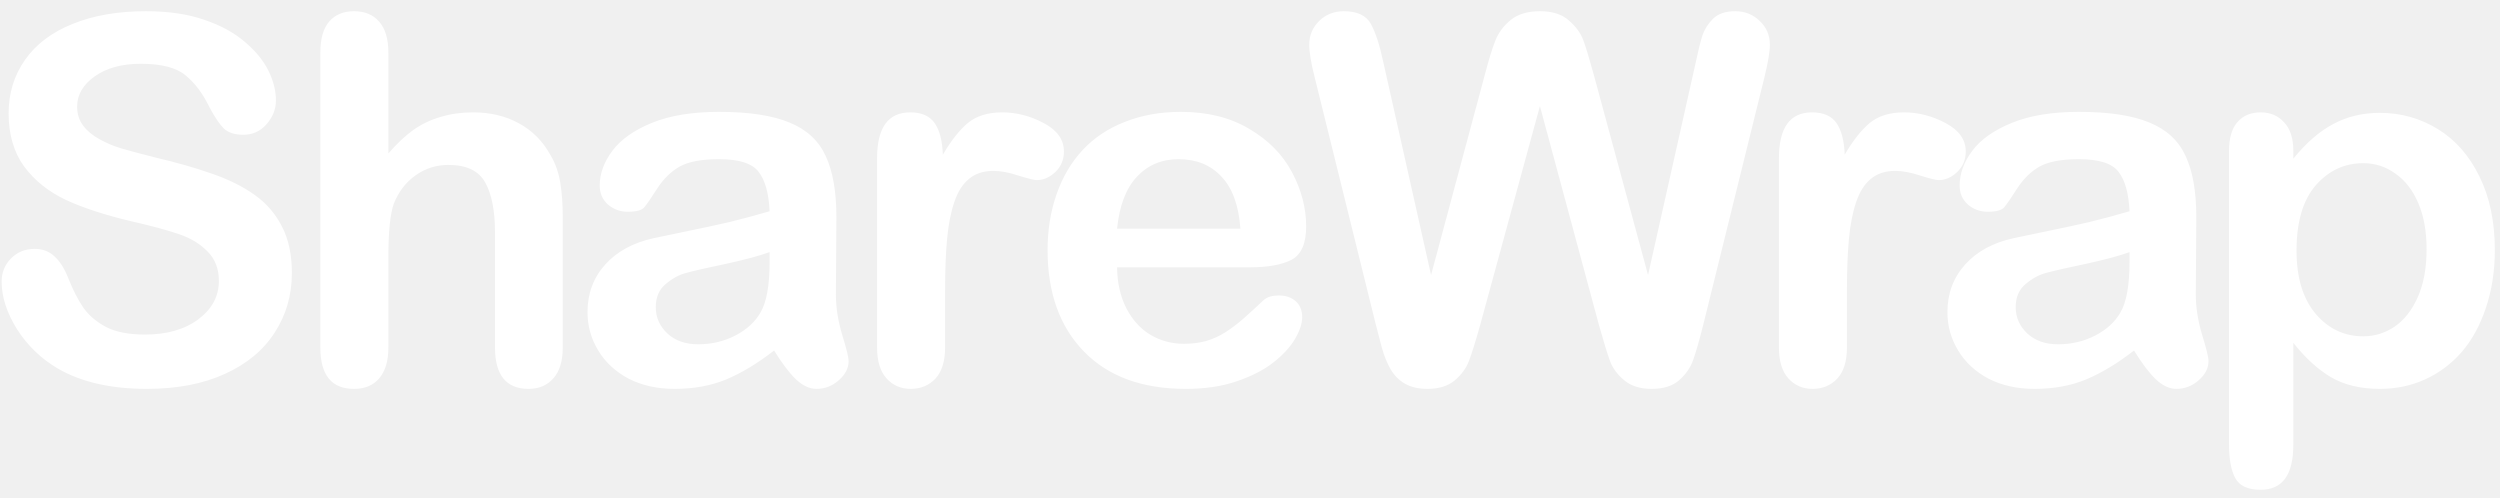
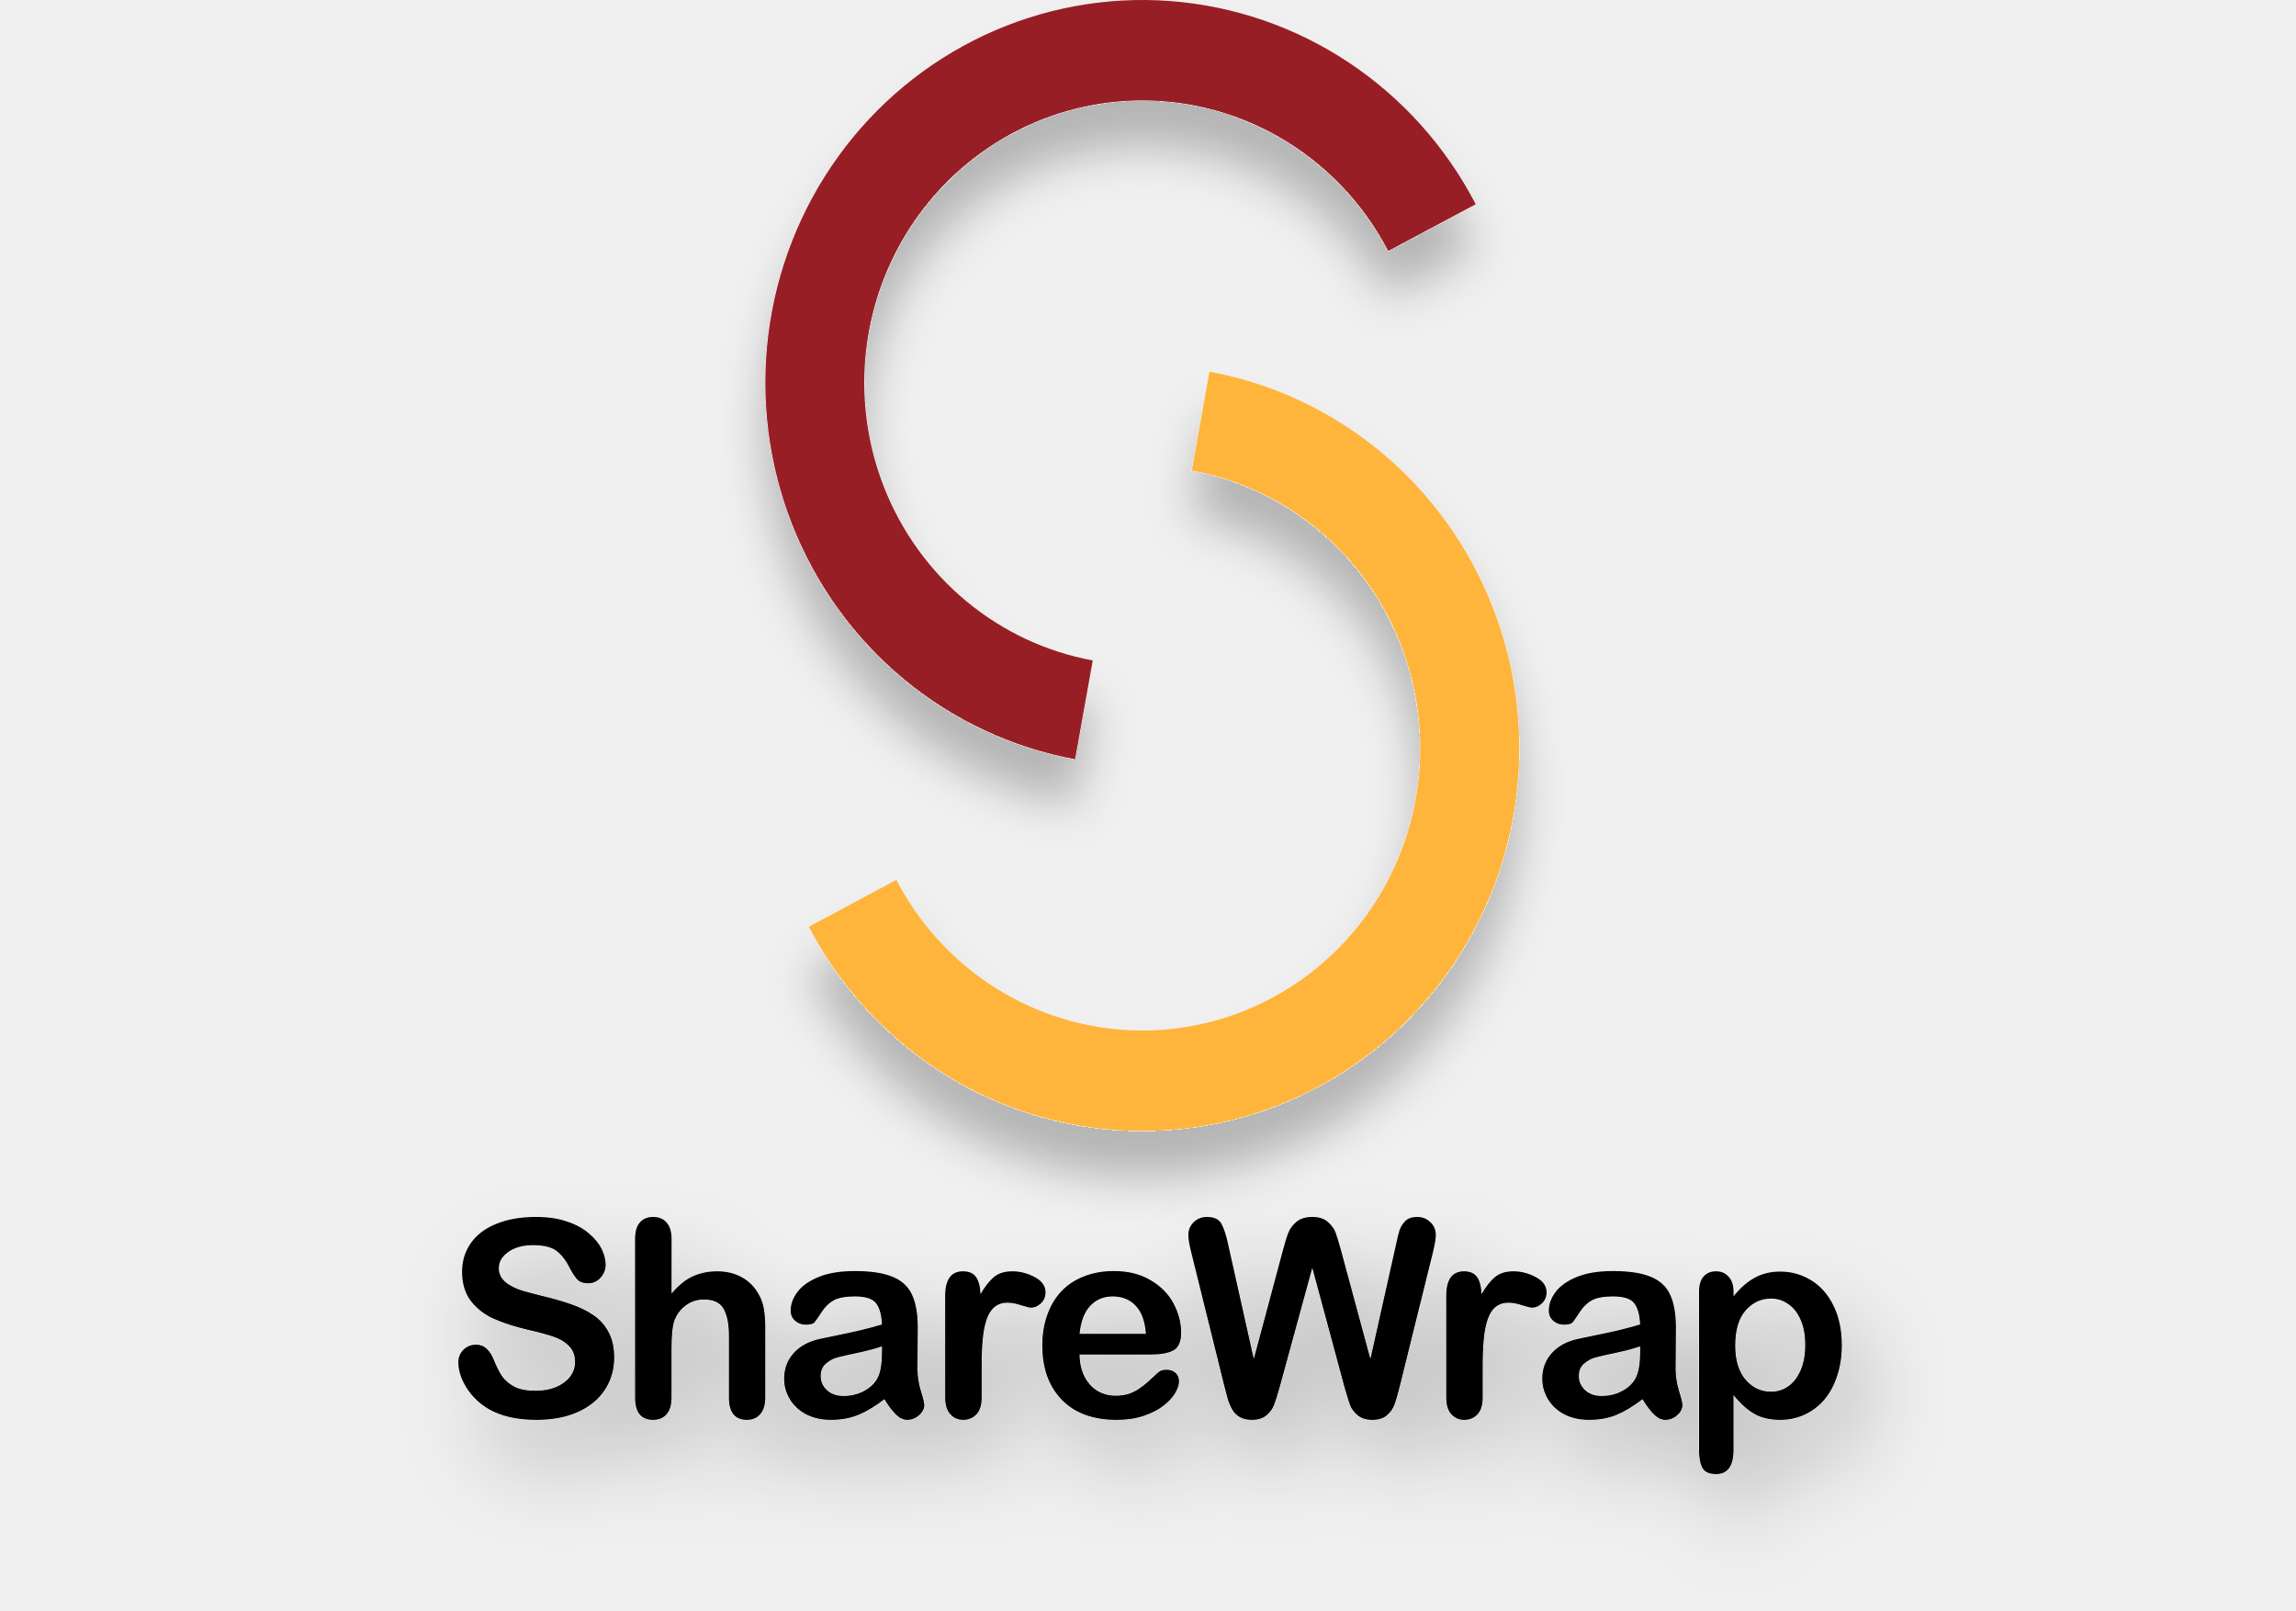
- <svg xmlns="http://www.w3.org/2000/svg" width="196" height="39" viewBox="0 0 196 39" fill="none">
-   <path d="M22.883 21.406C22.883 23.138 22.434 24.694 21.535 26.074C20.65 27.454 19.348 28.535 17.629 29.316C15.91 30.098 13.872 30.488 11.516 30.488C8.69 30.488 6.359 29.954 4.523 28.887C3.221 28.119 2.16 27.096 1.34 25.82C0.533 24.531 0.129 23.281 0.129 22.07C0.129 21.367 0.37 20.768 0.852 20.273C1.346 19.766 1.971 19.512 2.727 19.512C3.339 19.512 3.853 19.707 4.27 20.098C4.699 20.488 5.064 21.068 5.363 21.836C5.728 22.747 6.118 23.509 6.535 24.121C6.965 24.733 7.564 25.241 8.332 25.645C9.1 26.035 10.109 26.23 11.359 26.23C13.078 26.23 14.471 25.833 15.539 25.039C16.62 24.232 17.16 23.229 17.16 22.031C17.16 21.081 16.867 20.312 16.281 19.727C15.708 19.128 14.96 18.672 14.035 18.359C13.124 18.047 11.9 17.715 10.363 17.363C8.306 16.881 6.581 16.322 5.188 15.684C3.807 15.033 2.707 14.154 1.887 13.047C1.079 11.927 0.676 10.54 0.676 8.887C0.676 7.311 1.105 5.911 1.965 4.688C2.824 3.464 4.068 2.526 5.695 1.875C7.323 1.211 9.237 0.879 11.438 0.879C13.195 0.879 14.712 1.1 15.988 1.543C17.277 1.973 18.345 2.552 19.191 3.281C20.038 3.997 20.656 4.753 21.047 5.547C21.438 6.341 21.633 7.116 21.633 7.871C21.633 8.561 21.385 9.186 20.891 9.746C20.409 10.293 19.803 10.566 19.074 10.566C18.41 10.566 17.902 10.404 17.551 10.078C17.212 9.74 16.841 9.193 16.438 8.438C15.917 7.357 15.292 6.517 14.562 5.918C13.833 5.306 12.662 5 11.047 5C9.549 5 8.339 5.332 7.414 5.996C6.503 6.647 6.047 7.435 6.047 8.359C6.047 8.932 6.203 9.427 6.516 9.844C6.828 10.26 7.258 10.618 7.805 10.918C8.352 11.217 8.905 11.452 9.465 11.621C10.025 11.79 10.949 12.038 12.238 12.363C13.853 12.741 15.311 13.158 16.613 13.613C17.928 14.069 19.042 14.622 19.953 15.273C20.878 15.925 21.594 16.751 22.102 17.754C22.622 18.744 22.883 19.961 22.883 21.406ZM30.448 4.121V12.031C31.125 11.25 31.783 10.632 32.421 10.176C33.072 9.72 33.788 9.382 34.569 9.16C35.351 8.926 36.191 8.809 37.089 8.809C38.443 8.809 39.641 9.095 40.683 9.668C41.737 10.241 42.564 11.074 43.163 12.168C43.541 12.806 43.795 13.522 43.925 14.316C44.055 15.098 44.12 16.003 44.12 17.031V27.246C44.12 28.314 43.873 29.121 43.378 29.668C42.896 30.215 42.252 30.488 41.444 30.488C39.687 30.488 38.808 29.408 38.808 27.246V18.242C38.808 16.537 38.554 15.228 38.046 14.316C37.538 13.392 36.575 12.93 35.156 12.93C34.205 12.93 33.346 13.203 32.577 13.75C31.822 14.284 31.256 15.02 30.878 15.957C30.592 16.751 30.448 18.164 30.448 20.195V27.246C30.448 28.301 30.208 29.108 29.726 29.668C29.257 30.215 28.599 30.488 27.753 30.488C25.995 30.488 25.116 29.408 25.116 27.246V4.121C25.116 3.04 25.344 2.233 25.8 1.699C26.269 1.152 26.92 0.879 27.753 0.879C28.599 0.879 29.257 1.152 29.726 1.699C30.208 2.246 30.448 3.053 30.448 4.121ZM60.69 27.48C59.401 28.483 58.151 29.238 56.94 29.746C55.742 30.241 54.394 30.488 52.897 30.488C51.53 30.488 50.325 30.221 49.284 29.688C48.255 29.141 47.461 28.405 46.901 27.48C46.341 26.556 46.061 25.553 46.061 24.473C46.061 23.014 46.523 21.771 47.448 20.742C48.372 19.713 49.642 19.023 51.256 18.672C51.595 18.594 52.435 18.418 53.776 18.145C55.117 17.871 56.263 17.624 57.213 17.402C58.177 17.168 59.218 16.888 60.338 16.562C60.273 15.156 59.987 14.128 59.479 13.477C58.984 12.812 57.949 12.48 56.373 12.48C55.019 12.48 53.997 12.669 53.307 13.047C52.63 13.425 52.044 13.991 51.549 14.746C51.067 15.501 50.722 16.003 50.514 16.25C50.319 16.484 49.889 16.602 49.225 16.602C48.626 16.602 48.105 16.413 47.663 16.035C47.233 15.645 47.018 15.15 47.018 14.551C47.018 13.613 47.35 12.702 48.014 11.816C48.678 10.931 49.713 10.202 51.12 9.629C52.526 9.056 54.277 8.77 56.373 8.77C58.717 8.77 60.56 9.049 61.901 9.609C63.242 10.156 64.186 11.029 64.733 12.227C65.293 13.425 65.573 15.013 65.573 16.992C65.573 18.242 65.566 19.303 65.553 20.176C65.553 21.048 65.547 22.018 65.534 23.086C65.534 24.088 65.696 25.137 66.022 26.23C66.36 27.311 66.53 28.008 66.53 28.32C66.53 28.867 66.269 29.369 65.748 29.824C65.241 30.267 64.661 30.488 64.01 30.488C63.463 30.488 62.923 30.234 62.389 29.727C61.855 29.206 61.289 28.457 60.69 27.48ZM60.338 19.766C59.557 20.052 58.418 20.358 56.92 20.684C55.436 20.996 54.407 21.23 53.834 21.387C53.261 21.53 52.715 21.823 52.194 22.266C51.673 22.695 51.413 23.301 51.413 24.082C51.413 24.889 51.718 25.579 52.331 26.152C52.942 26.712 53.743 26.992 54.733 26.992C55.788 26.992 56.758 26.764 57.643 26.309C58.541 25.84 59.199 25.241 59.616 24.512C60.097 23.704 60.338 22.376 60.338 20.527V19.766ZM74.095 22.793V27.246C74.095 28.327 73.841 29.141 73.334 29.688C72.826 30.221 72.181 30.488 71.4 30.488C70.632 30.488 70 30.215 69.505 29.668C69.011 29.121 68.763 28.314 68.763 27.246V12.402C68.763 10.007 69.629 8.809 71.361 8.809C72.246 8.809 72.884 9.089 73.275 9.648C73.666 10.208 73.88 11.035 73.919 12.129C74.558 11.035 75.209 10.208 75.873 9.648C76.55 9.089 77.448 8.809 78.568 8.809C79.688 8.809 80.775 9.089 81.83 9.648C82.884 10.208 83.412 10.95 83.412 11.875C83.412 12.526 83.184 13.066 82.728 13.496C82.285 13.913 81.804 14.121 81.283 14.121C81.088 14.121 80.612 14.004 79.857 13.77C79.115 13.522 78.457 13.398 77.884 13.398C77.103 13.398 76.465 13.607 75.97 14.023C75.475 14.427 75.091 15.033 74.818 15.84C74.544 16.647 74.356 17.611 74.252 18.73C74.147 19.837 74.095 21.191 74.095 22.793ZM98.009 20.957H87.579C87.592 22.168 87.833 23.236 88.302 24.16C88.783 25.085 89.415 25.781 90.196 26.25C90.99 26.719 91.863 26.953 92.813 26.953C93.451 26.953 94.031 26.881 94.552 26.738C95.085 26.582 95.6 26.348 96.094 26.035C96.589 25.71 97.045 25.365 97.462 25C97.878 24.635 98.419 24.141 99.083 23.516C99.356 23.281 99.747 23.164 100.255 23.164C100.802 23.164 101.244 23.314 101.583 23.613C101.921 23.913 102.091 24.336 102.091 24.883C102.091 25.365 101.902 25.931 101.524 26.582C101.147 27.22 100.574 27.838 99.805 28.438C99.05 29.023 98.093 29.512 96.934 29.902C95.788 30.293 94.467 30.488 92.969 30.488C89.545 30.488 86.882 29.512 84.981 27.559C83.08 25.605 82.13 22.956 82.13 19.609C82.13 18.034 82.364 16.576 82.833 15.234C83.302 13.88 83.985 12.721 84.884 11.758C85.782 10.794 86.889 10.059 88.204 9.551C89.519 9.03 90.977 8.77 92.579 8.77C94.662 8.77 96.446 9.212 97.93 10.098C99.428 10.97 100.548 12.103 101.29 13.496C102.032 14.889 102.403 16.309 102.403 17.754C102.403 19.095 102.019 19.967 101.251 20.371C100.483 20.762 99.402 20.957 98.009 20.957ZM87.579 17.93H97.247C97.117 16.107 96.622 14.746 95.763 13.848C94.916 12.936 93.796 12.48 92.403 12.48C91.075 12.48 89.981 12.943 89.122 13.867C88.275 14.779 87.761 16.133 87.579 17.93ZM125.359 25.488L120.73 8.32L116.043 25.488C115.678 26.79 115.385 27.728 115.164 28.301C114.956 28.861 114.585 29.369 114.051 29.824C113.517 30.267 112.807 30.488 111.922 30.488C111.206 30.488 110.613 30.352 110.145 30.078C109.689 29.818 109.318 29.447 109.031 28.965C108.745 28.47 108.51 27.891 108.328 27.227C108.146 26.549 107.983 25.924 107.84 25.352L103.074 6.074C102.788 4.954 102.645 4.102 102.645 3.516C102.645 2.773 102.905 2.148 103.426 1.641C103.947 1.133 104.591 0.879 105.359 0.879C106.414 0.879 107.124 1.217 107.488 1.895C107.853 2.572 108.172 3.555 108.445 4.844L112.195 21.562L116.395 5.918C116.707 4.72 116.987 3.809 117.234 3.184C117.482 2.559 117.885 2.018 118.445 1.562C119.005 1.107 119.767 0.879 120.73 0.879C121.707 0.879 122.462 1.12 122.996 1.602C123.543 2.07 123.921 2.585 124.129 3.145C124.337 3.704 124.617 4.629 124.969 5.918L129.207 21.562L132.957 4.844C133.139 3.971 133.309 3.288 133.465 2.793C133.634 2.298 133.914 1.855 134.305 1.465C134.708 1.074 135.288 0.879 136.043 0.879C136.798 0.879 137.436 1.133 137.957 1.641C138.491 2.135 138.758 2.76 138.758 3.516C138.758 4.049 138.615 4.902 138.328 6.074L133.562 25.352C133.237 26.654 132.964 27.611 132.742 28.223C132.534 28.822 132.169 29.349 131.648 29.805C131.141 30.26 130.418 30.488 129.48 30.488C128.595 30.488 127.885 30.267 127.352 29.824C126.818 29.381 126.447 28.887 126.238 28.34C126.03 27.78 125.737 26.829 125.359 25.488ZM144.8 22.793V27.246C144.8 28.327 144.546 29.141 144.038 29.688C143.53 30.221 142.886 30.488 142.105 30.488C141.336 30.488 140.705 30.215 140.21 29.668C139.715 29.121 139.468 28.314 139.468 27.246V12.402C139.468 10.007 140.334 8.809 142.066 8.809C142.951 8.809 143.589 9.089 143.98 9.648C144.37 10.208 144.585 11.035 144.624 12.129C145.262 11.035 145.913 10.208 146.577 9.648C147.254 9.089 148.153 8.809 149.273 8.809C150.392 8.809 151.48 9.089 152.534 9.648C153.589 10.208 154.116 10.95 154.116 11.875C154.116 12.526 153.889 13.066 153.433 13.496C152.99 13.913 152.508 14.121 151.988 14.121C151.792 14.121 151.317 14.004 150.562 13.77C149.82 13.522 149.162 13.398 148.589 13.398C147.808 13.398 147.17 13.607 146.675 14.023C146.18 14.427 145.796 15.033 145.523 15.84C145.249 16.647 145.06 17.611 144.956 18.73C144.852 19.837 144.8 21.191 144.8 22.793ZM167.307 27.48C166.018 28.483 164.768 29.238 163.557 29.746C162.359 30.241 161.011 30.488 159.514 30.488C158.147 30.488 156.942 30.221 155.901 29.688C154.872 29.141 154.078 28.405 153.518 27.48C152.958 26.556 152.678 25.553 152.678 24.473C152.678 23.014 153.14 21.771 154.065 20.742C154.989 19.713 156.259 19.023 157.873 18.672C158.212 18.594 159.052 18.418 160.393 18.145C161.734 17.871 162.88 17.624 163.83 17.402C164.794 17.168 165.836 16.888 166.955 16.562C166.89 15.156 166.604 14.128 166.096 13.477C165.601 12.812 164.566 12.48 162.991 12.48C161.636 12.48 160.614 12.669 159.924 13.047C159.247 13.425 158.661 13.991 158.166 14.746C157.685 15.501 157.34 16.003 157.131 16.25C156.936 16.484 156.506 16.602 155.842 16.602C155.243 16.602 154.722 16.413 154.28 16.035C153.85 15.645 153.635 15.15 153.635 14.551C153.635 13.613 153.967 12.702 154.631 11.816C155.295 10.931 156.33 10.202 157.737 9.629C159.143 9.056 160.894 8.77 162.991 8.77C165.334 8.77 167.177 9.049 168.518 9.609C169.859 10.156 170.803 11.029 171.35 12.227C171.91 13.425 172.19 15.013 172.19 16.992C172.19 18.242 172.183 19.303 172.17 20.176C172.17 21.048 172.164 22.018 172.151 23.086C172.151 24.088 172.314 25.137 172.639 26.23C172.978 27.311 173.147 28.008 173.147 28.32C173.147 28.867 172.886 29.369 172.366 29.824C171.858 30.267 171.278 30.488 170.627 30.488C170.08 30.488 169.54 30.234 169.006 29.727C168.472 29.206 167.906 28.457 167.307 27.48ZM166.955 19.766C166.174 20.052 165.035 20.358 163.538 20.684C162.053 20.996 161.024 21.23 160.452 21.387C159.879 21.53 159.332 21.823 158.811 22.266C158.29 22.695 158.03 23.301 158.03 24.082C158.03 24.889 158.336 25.579 158.948 26.152C159.56 26.712 160.36 26.992 161.35 26.992C162.405 26.992 163.375 26.764 164.26 26.309C165.159 25.84 165.816 25.241 166.233 24.512C166.715 23.704 166.955 22.376 166.955 20.527V19.766ZM179.795 11.797V12.441C180.797 11.204 181.839 10.3 182.92 9.727C184 9.141 185.224 8.848 186.591 8.848C188.232 8.848 189.742 9.271 191.123 10.117C192.503 10.963 193.59 12.2 194.384 13.828C195.192 15.456 195.595 17.383 195.595 19.609C195.595 21.25 195.361 22.76 194.892 24.141C194.436 25.508 193.805 26.66 192.998 27.598C192.19 28.522 191.233 29.238 190.127 29.746C189.033 30.241 187.854 30.488 186.591 30.488C185.068 30.488 183.785 30.182 182.744 29.57C181.715 28.958 180.732 28.06 179.795 26.875V34.883C179.795 37.227 178.942 38.398 177.236 38.398C176.233 38.398 175.569 38.092 175.244 37.48C174.918 36.882 174.755 36.003 174.755 34.844V11.836C174.755 10.82 174.977 10.065 175.42 9.57C175.862 9.062 176.468 8.809 177.236 8.809C177.991 8.809 178.603 9.069 179.072 9.59C179.554 10.098 179.795 10.833 179.795 11.797ZM190.244 19.551C190.244 18.145 190.029 16.94 189.599 15.938C189.17 14.922 188.571 14.147 187.802 13.613C187.047 13.066 186.207 12.793 185.283 12.793C183.811 12.793 182.568 13.372 181.552 14.531C180.55 15.69 180.048 17.396 180.048 19.648C180.048 21.771 180.55 23.424 181.552 24.609C182.555 25.781 183.798 26.367 185.283 26.367C186.168 26.367 186.989 26.113 187.744 25.605C188.499 25.085 189.104 24.31 189.56 23.281C190.016 22.253 190.244 21.009 190.244 19.551Z" fill="white" />
+ <svg xmlns="http://www.w3.org/2000/svg" width="201" height="141" viewBox="0 0 201 141" fill="none">
+   <g filter="url(#filter0_d_87_283)">
+     <path d="M129.192 17.878C126.582 12.852 122.757 8.583 118.075 5.472C113.393 2.36 108.008 0.509 102.428 0.091C96.847 -0.327 91.253 0.703 86.172 3.083C81.091 5.463 76.69 9.116 73.382 13.699C70.074 18.281 67.969 23.642 67.263 29.277C66.558 34.913 67.276 40.638 69.349 45.914C71.423 51.19 74.784 55.845 79.118 59.44C83.451 63.034 88.613 65.451 94.12 66.464L95.663 57.812C91.602 57.065 87.794 55.282 84.599 52.631C81.403 49.98 78.924 46.547 77.395 42.656C75.865 38.764 75.336 34.542 75.856 30.386C76.376 26.229 77.929 22.276 80.369 18.896C82.808 15.517 86.054 12.822 89.802 11.067C93.549 9.311 97.674 8.552 101.79 8.86C105.906 9.168 109.878 10.534 113.331 12.829C116.784 15.123 119.605 18.272 121.53 21.978L129.192 17.878Z" fill="#981E25" />
+   </g>
+   <g filter="url(#filter1_d_87_283)">
+     <path d="M70.808 81.122C73.418 86.147 77.243 90.417 81.925 93.528C86.607 96.64 91.992 98.491 97.572 98.909C103.153 99.327 108.747 98.297 113.828 95.917C118.909 93.537 123.31 89.883 126.618 85.301C129.926 80.719 132.031 75.358 132.737 69.723C133.442 64.087 132.724 58.362 130.651 53.086C128.577 47.81 125.216 43.155 120.882 39.56C116.549 35.966 111.387 33.548 105.881 32.536L104.337 41.188C108.398 41.935 112.205 43.718 115.401 46.369C118.597 49.02 121.076 52.453 122.605 56.344C124.135 60.236 124.664 64.458 124.144 68.615C123.624 72.771 122.071 76.724 119.631 80.104C117.192 83.483 113.946 86.177 110.199 87.933C106.451 89.689 102.326 90.448 98.21 90.14C94.094 89.832 90.122 88.466 86.669 86.171C83.216 83.876 80.395 80.728 78.47 77.022L70.808 81.122Z" fill="#FFB53B" />
+   </g>
+   <g filter="url(#filter2_d_87_283)">
+     <path d="M53.774 118.844C53.774 119.883 53.505 120.816 52.965 121.645C52.434 122.473 51.653 123.121 50.622 123.59C49.59 124.059 48.368 124.293 46.954 124.293C45.258 124.293 43.86 123.973 42.758 123.332C41.977 122.871 41.34 122.258 40.848 121.492C40.364 120.719 40.122 119.969 40.122 119.242C40.122 118.82 40.266 118.461 40.555 118.164C40.852 117.859 41.227 117.707 41.68 117.707C42.047 117.707 42.356 117.824 42.606 118.059C42.864 118.293 43.083 118.641 43.262 119.102C43.481 119.648 43.715 120.105 43.965 120.473C44.223 120.84 44.583 121.145 45.044 121.387C45.505 121.621 46.11 121.738 46.86 121.738C47.891 121.738 48.727 121.5 49.368 121.023C50.016 120.539 50.34 119.938 50.34 119.219C50.34 118.648 50.165 118.188 49.813 117.836C49.469 117.477 49.02 117.203 48.465 117.016C47.919 116.828 47.184 116.629 46.262 116.418C45.028 116.129 43.993 115.793 43.157 115.41C42.329 115.02 41.669 114.492 41.176 113.828C40.692 113.156 40.45 112.324 40.45 111.332C40.45 110.387 40.708 109.547 41.223 108.812C41.739 108.078 42.485 107.516 43.462 107.125C44.438 106.727 45.587 106.527 46.907 106.527C47.962 106.527 48.872 106.66 49.637 106.926C50.411 107.184 51.051 107.531 51.559 107.969C52.067 108.398 52.438 108.852 52.672 109.328C52.907 109.805 53.024 110.27 53.024 110.723C53.024 111.137 52.876 111.512 52.579 111.848C52.29 112.176 51.926 112.34 51.489 112.34C51.09 112.34 50.786 112.242 50.575 112.047C50.372 111.844 50.149 111.516 49.907 111.062C49.594 110.414 49.219 109.91 48.782 109.551C48.344 109.184 47.641 109 46.672 109C45.774 109 45.047 109.199 44.493 109.598C43.946 109.988 43.672 110.461 43.672 111.016C43.672 111.359 43.766 111.656 43.954 111.906C44.141 112.156 44.399 112.371 44.727 112.551C45.055 112.73 45.387 112.871 45.723 112.973C46.059 113.074 46.614 113.223 47.387 113.418C48.356 113.645 49.231 113.895 50.012 114.168C50.801 114.441 51.469 114.773 52.016 115.164C52.571 115.555 53.001 116.051 53.305 116.652C53.618 117.246 53.774 117.977 53.774 118.844ZM58.793 108.473V113.219C59.2 112.75 59.594 112.379 59.977 112.105C60.368 111.832 60.797 111.629 61.266 111.496C61.735 111.355 62.239 111.285 62.778 111.285C63.59 111.285 64.309 111.457 64.934 111.801C65.567 112.145 66.063 112.645 66.422 113.301C66.649 113.684 66.801 114.113 66.879 114.59C66.957 115.059 66.997 115.602 66.997 116.219V122.348C66.997 122.988 66.848 123.473 66.551 123.801C66.262 124.129 65.876 124.293 65.391 124.293C64.336 124.293 63.809 123.645 63.809 122.348V116.945C63.809 115.922 63.657 115.137 63.352 114.59C63.047 114.035 62.469 113.758 61.618 113.758C61.047 113.758 60.532 113.922 60.071 114.25C59.618 114.57 59.278 115.012 59.051 115.574C58.879 116.051 58.793 116.898 58.793 118.117V122.348C58.793 122.98 58.649 123.465 58.36 123.801C58.079 124.129 57.684 124.293 57.176 124.293C56.122 124.293 55.594 123.645 55.594 122.348V108.473C55.594 107.824 55.731 107.34 56.004 107.02C56.286 106.691 56.676 106.527 57.176 106.527C57.684 106.527 58.079 106.691 58.36 107.02C58.649 107.348 58.793 107.832 58.793 108.473ZM77.418 122.488C76.645 123.09 75.895 123.543 75.168 123.848C74.45 124.145 73.641 124.293 72.743 124.293C71.922 124.293 71.2 124.133 70.575 123.812C69.957 123.484 69.481 123.043 69.145 122.488C68.809 121.934 68.641 121.332 68.641 120.684C68.641 119.809 68.918 119.062 69.473 118.445C70.028 117.828 70.789 117.414 71.758 117.203C71.961 117.156 72.465 117.051 73.27 116.887C74.075 116.723 74.762 116.574 75.332 116.441C75.91 116.301 76.535 116.133 77.207 115.938C77.168 115.094 76.996 114.477 76.692 114.086C76.395 113.688 75.774 113.488 74.828 113.488C74.016 113.488 73.403 113.602 72.989 113.828C72.582 114.055 72.231 114.395 71.934 114.848C71.645 115.301 71.438 115.602 71.313 115.75C71.196 115.891 70.938 115.961 70.539 115.961C70.18 115.961 69.868 115.848 69.602 115.621C69.344 115.387 69.215 115.09 69.215 114.73C69.215 114.168 69.414 113.621 69.813 113.09C70.211 112.559 70.832 112.121 71.676 111.777C72.52 111.434 73.571 111.262 74.828 111.262C76.235 111.262 77.34 111.43 78.145 111.766C78.95 112.094 79.516 112.617 79.844 113.336C80.18 114.055 80.348 115.008 80.348 116.195C80.348 116.945 80.344 117.582 80.336 118.105C80.336 118.629 80.332 119.211 80.325 119.852C80.325 120.453 80.422 121.082 80.618 121.738C80.821 122.387 80.922 122.805 80.922 122.992C80.922 123.32 80.766 123.621 80.453 123.895C80.149 124.16 79.801 124.293 79.41 124.293C79.082 124.293 78.758 124.141 78.438 123.836C78.118 123.523 77.778 123.074 77.418 122.488ZM77.207 117.859C76.739 118.031 76.055 118.215 75.157 118.41C74.266 118.598 73.649 118.738 73.305 118.832C72.961 118.918 72.633 119.094 72.321 119.359C72.008 119.617 71.852 119.98 71.852 120.449C71.852 120.934 72.035 121.348 72.403 121.691C72.77 122.027 73.25 122.195 73.844 122.195C74.477 122.195 75.059 122.059 75.59 121.785C76.129 121.504 76.524 121.145 76.774 120.707C77.063 120.223 77.207 119.426 77.207 118.316V117.859ZM85.942 119.676V122.348C85.942 122.996 85.789 123.484 85.484 123.812C85.18 124.133 84.793 124.293 84.324 124.293C83.863 124.293 83.484 124.129 83.188 123.801C82.891 123.473 82.742 122.988 82.742 122.348V113.441C82.742 112.004 83.262 111.285 84.301 111.285C84.832 111.285 85.215 111.453 85.449 111.789C85.684 112.125 85.813 112.621 85.836 113.277C86.219 112.621 86.609 112.125 87.008 111.789C87.414 111.453 87.953 111.285 88.625 111.285C89.297 111.285 89.949 111.453 90.582 111.789C91.215 112.125 91.531 112.57 91.531 113.125C91.531 113.516 91.395 113.84 91.121 114.098C90.856 114.348 90.567 114.473 90.254 114.473C90.137 114.473 89.852 114.402 89.399 114.262C88.953 114.113 88.559 114.039 88.215 114.039C87.746 114.039 87.363 114.164 87.067 114.414C86.77 114.656 86.539 115.02 86.375 115.504C86.211 115.988 86.098 116.566 86.035 117.238C85.973 117.902 85.942 118.715 85.942 119.676ZM100.77 118.574H94.512C94.519 119.301 94.664 119.941 94.945 120.496C95.234 121.051 95.613 121.469 96.082 121.75C96.559 122.031 97.082 122.172 97.652 122.172C98.035 122.172 98.383 122.129 98.695 122.043C99.016 121.949 99.324 121.809 99.621 121.621C99.918 121.426 100.191 121.219 100.441 121C100.691 120.781 101.016 120.484 101.414 120.109C101.578 119.969 101.812 119.898 102.117 119.898C102.445 119.898 102.711 119.988 102.914 120.168C103.117 120.348 103.219 120.602 103.219 120.93C103.219 121.219 103.105 121.559 102.879 121.949C102.652 122.332 102.309 122.703 101.848 123.062C101.395 123.414 100.82 123.707 100.125 123.941C99.438 124.176 98.644 124.293 97.746 124.293C95.691 124.293 94.094 123.707 92.953 122.535C91.812 121.363 91.242 119.773 91.242 117.766C91.242 116.82 91.383 115.945 91.664 115.141C91.945 114.328 92.356 113.633 92.894 113.055C93.434 112.477 94.098 112.035 94.887 111.73C95.676 111.418 96.551 111.262 97.512 111.262C98.762 111.262 99.832 111.527 100.723 112.059C101.621 112.582 102.293 113.262 102.738 114.098C103.184 114.934 103.406 115.785 103.406 116.652C103.406 117.457 103.176 117.98 102.715 118.223C102.254 118.457 101.605 118.574 100.77 118.574ZM94.512 116.758H100.312C100.234 115.664 99.938 114.848 99.422 114.309C98.914 113.762 98.242 113.488 97.406 113.488C96.609 113.488 95.953 113.766 95.438 114.32C94.93 114.867 94.621 115.68 94.512 116.758ZM117.66 121.293L114.883 110.992L112.07 121.293C111.851 122.074 111.676 122.637 111.543 122.98C111.418 123.316 111.195 123.621 110.875 123.895C110.555 124.16 110.129 124.293 109.598 124.293C109.168 124.293 108.812 124.211 108.531 124.047C108.258 123.891 108.035 123.668 107.863 123.379C107.691 123.082 107.551 122.734 107.441 122.336C107.332 121.93 107.234 121.555 107.148 121.211L104.289 109.645C104.117 108.973 104.031 108.461 104.031 108.109C104.031 107.664 104.187 107.289 104.5 106.984C104.812 106.68 105.199 106.527 105.66 106.527C106.293 106.527 106.719 106.73 106.937 107.137C107.156 107.543 107.348 108.133 107.512 108.906L109.762 118.938L112.281 109.551C112.469 108.832 112.637 108.285 112.785 107.91C112.933 107.535 113.176 107.211 113.512 106.938C113.848 106.664 114.305 106.527 114.883 106.527C115.469 106.527 115.922 106.672 116.242 106.961C116.57 107.242 116.797 107.551 116.922 107.887C117.047 108.223 117.215 108.777 117.426 109.551L119.969 118.938L122.219 108.906C122.328 108.383 122.43 107.973 122.523 107.676C122.625 107.379 122.793 107.113 123.027 106.879C123.269 106.645 123.617 106.527 124.07 106.527C124.523 106.527 124.906 106.68 125.219 106.984C125.539 107.281 125.699 107.656 125.699 108.109C125.699 108.43 125.613 108.941 125.441 109.645L122.582 121.211C122.387 121.992 122.223 122.566 122.09 122.934C121.965 123.293 121.746 123.609 121.433 123.883C121.129 124.156 120.695 124.293 120.133 124.293C119.601 124.293 119.176 124.16 118.855 123.895C118.535 123.629 118.312 123.332 118.187 123.004C118.062 122.668 117.887 122.098 117.66 121.293ZM129.804 119.676V122.348C129.804 122.996 129.652 123.484 129.347 123.812C129.043 124.133 128.656 124.293 128.187 124.293C127.726 124.293 127.347 124.129 127.05 123.801C126.754 123.473 126.605 122.988 126.605 122.348V113.441C126.605 112.004 127.125 111.285 128.164 111.285C128.695 111.285 129.078 111.453 129.312 111.789C129.547 112.125 129.675 112.621 129.699 113.277C130.082 112.621 130.472 112.125 130.871 111.789C131.277 111.453 131.816 111.285 132.488 111.285C133.16 111.285 133.812 111.453 134.445 111.789C135.078 112.125 135.394 112.57 135.394 113.125C135.394 113.516 135.257 113.84 134.984 114.098C134.718 114.348 134.429 114.473 134.117 114.473C134 114.473 133.715 114.402 133.261 114.262C132.816 114.113 132.422 114.039 132.078 114.039C131.609 114.039 131.226 114.164 130.929 114.414C130.632 114.656 130.402 115.02 130.238 115.504C130.074 115.988 129.961 116.566 129.898 117.238C129.836 117.902 129.804 118.715 129.804 119.676ZM143.789 122.488C143.015 123.09 142.265 123.543 141.539 123.848C140.82 124.145 140.011 124.293 139.113 124.293C138.293 124.293 137.57 124.133 136.945 123.812C136.328 123.484 135.851 123.043 135.515 122.488C135.179 121.934 135.011 121.332 135.011 120.684C135.011 119.809 135.289 119.062 135.843 118.445C136.398 117.828 137.16 117.414 138.128 117.203C138.332 117.156 138.835 117.051 139.64 116.887C140.445 116.723 141.132 116.574 141.703 116.441C142.281 116.301 142.906 116.133 143.578 115.938C143.539 115.094 143.367 114.477 143.062 114.086C142.765 113.688 142.144 113.488 141.199 113.488C140.386 113.488 139.773 113.602 139.359 113.828C138.953 114.055 138.601 114.395 138.304 114.848C138.015 115.301 137.808 115.602 137.683 115.75C137.566 115.891 137.308 115.961 136.91 115.961C136.55 115.961 136.238 115.848 135.972 115.621C135.714 115.387 135.585 115.09 135.585 114.73C135.585 114.168 135.785 113.621 136.183 113.09C136.582 112.559 137.203 112.121 138.046 111.777C138.89 111.434 139.941 111.262 141.199 111.262C142.605 111.262 143.71 111.43 144.515 111.766C145.32 112.094 145.886 112.617 146.214 113.336C146.55 114.055 146.718 115.008 146.718 116.195C146.718 116.945 146.714 117.582 146.707 118.105C146.707 118.629 146.703 119.211 146.695 119.852C146.695 120.453 146.793 121.082 146.988 121.738C147.191 122.387 147.293 122.805 147.293 122.992C147.293 123.32 147.136 123.621 146.824 123.895C146.519 124.16 146.171 124.293 145.781 124.293C145.453 124.293 145.128 124.141 144.808 123.836C144.488 123.523 144.148 123.074 143.789 122.488ZM143.578 117.859C143.109 118.031 142.425 118.215 141.527 118.41C140.636 118.598 140.019 118.738 139.675 118.832C139.332 118.918 139.003 119.094 138.691 119.359C138.378 119.617 138.222 119.98 138.222 120.449C138.222 120.934 138.406 121.348 138.773 121.691C139.14 122.027 139.621 122.195 140.214 122.195C140.847 122.195 141.429 122.059 141.96 121.785C142.5 121.504 142.894 121.145 143.144 120.707C143.433 120.223 143.578 119.426 143.578 118.316V117.859ZM151.761 113.078V113.465C152.363 112.723 152.988 112.18 153.636 111.836C154.285 111.484 155.019 111.309 155.839 111.309C156.824 111.309 157.73 111.562 158.558 112.07C159.386 112.578 160.038 113.32 160.515 114.297C160.999 115.273 161.242 116.43 161.242 117.766C161.242 118.75 161.101 119.656 160.82 120.484C160.546 121.305 160.167 121.996 159.683 122.559C159.199 123.113 158.624 123.543 157.96 123.848C157.304 124.145 156.597 124.293 155.839 124.293C154.925 124.293 154.156 124.109 153.531 123.742C152.913 123.375 152.324 122.836 151.761 122.125V126.93C151.761 128.336 151.249 129.039 150.226 129.039C149.624 129.039 149.226 128.855 149.031 128.488C148.835 128.129 148.738 127.602 148.738 126.906V113.102C148.738 112.492 148.87 112.039 149.136 111.742C149.402 111.438 149.765 111.285 150.226 111.285C150.679 111.285 151.046 111.441 151.327 111.754C151.617 112.059 151.761 112.5 151.761 113.078ZM158.031 117.73C158.031 116.887 157.902 116.164 157.644 115.562C157.386 114.953 157.027 114.488 156.566 114.168C156.113 113.84 155.609 113.676 155.054 113.676C154.171 113.676 153.425 114.023 152.816 114.719C152.214 115.414 151.913 116.438 151.913 117.789C151.913 119.062 152.214 120.055 152.816 120.766C153.417 121.469 154.163 121.82 155.054 121.82C155.585 121.82 156.077 121.668 156.531 121.363C156.984 121.051 157.347 120.586 157.62 119.969C157.894 119.352 158.031 118.605 158.031 117.73Z" fill="black" />
+   </g>
+   <defs>
+     <filter id="filter0_d_87_283" x="63" y="0" width="70.192" height="74.464" filterUnits="userSpaceOnUse" color-interpolation-filters="sRGB">
+       <feFlood flood-opacity="0" result="BackgroundImageFix" />
+       <feColorMatrix in="SourceAlpha" type="matrix" values="0 0 0 0 0 0 0 0 0 0 0 0 0 0 0 0 0 0 127 0" result="hardAlpha" />
+       <feOffset dy="4" />
+       <feGaussianBlur stdDeviation="2" />
+       <feComposite in2="hardAlpha" operator="out" />
+       <feColorMatrix type="matrix" values="0 0 0 0 0 0 0 0 0 0 0 0 0 0 0 0 0 0 0.25 0" />
+       <feBlend mode="normal" in2="BackgroundImageFix" result="effect1_dropShadow_87_283" />
+       <feBlend mode="normal" in="SourceGraphic" in2="effect1_dropShadow_87_283" result="shape" />
+     </filter>
+     <filter id="filter1_d_87_283" x="66.808" y="32.536" width="70.192" height="74.464" filterUnits="userSpaceOnUse" color-interpolation-filters="sRGB">
+       <feFlood flood-opacity="0" result="BackgroundImageFix" />
+       <feColorMatrix in="SourceAlpha" type="matrix" values="0 0 0 0 0 0 0 0 0 0 0 0 0 0 0 0 0 0 127 0" result="hardAlpha" />
+       <feOffset dy="4" />
+       <feGaussianBlur stdDeviation="2" />
+       <feComposite in2="hardAlpha" operator="out" />
+       <feColorMatrix type="matrix" values="0 0 0 0 0 0 0 0 0 0 0 0 0 0 0 0 0 0 0.25 0" />
+       <feBlend mode="normal" in2="BackgroundImageFix" result="effect1_dropShadow_87_283" />
+       <feBlend mode="normal" in="SourceGraphic" in2="effect1_dropShadow_87_283" result="shape" />
+     </filter>
+     <filter id="filter2_d_87_283" x="35.122" y="103.527" width="135.12" height="36.512" filterUnits="userSpaceOnUse" color-interpolation-filters="sRGB">
+       <feFlood flood-opacity="0" result="BackgroundImageFix" />
+       <feColorMatrix in="SourceAlpha" type="matrix" values="0 0 0 0 0 0 0 0 0 0 0 0 0 0 0 0 0 0 127 0" result="hardAlpha" />
+       <feOffset dx="2" dy="4" />
+       <feGaussianBlur stdDeviation="3.5" />
+       <feComposite in2="hardAlpha" operator="out" />
+       <feColorMatrix type="matrix" values="0 0 0 0 0 0 0 0 0 0 0 0 0 0 0 0 0 0 0.25 0" />
+       <feBlend mode="normal" in2="BackgroundImageFix" result="effect1_dropShadow_87_283" />
+       <feBlend mode="normal" in="SourceGraphic" in2="effect1_dropShadow_87_283" result="shape" />
+     </filter>
+   </defs>
</svg>
